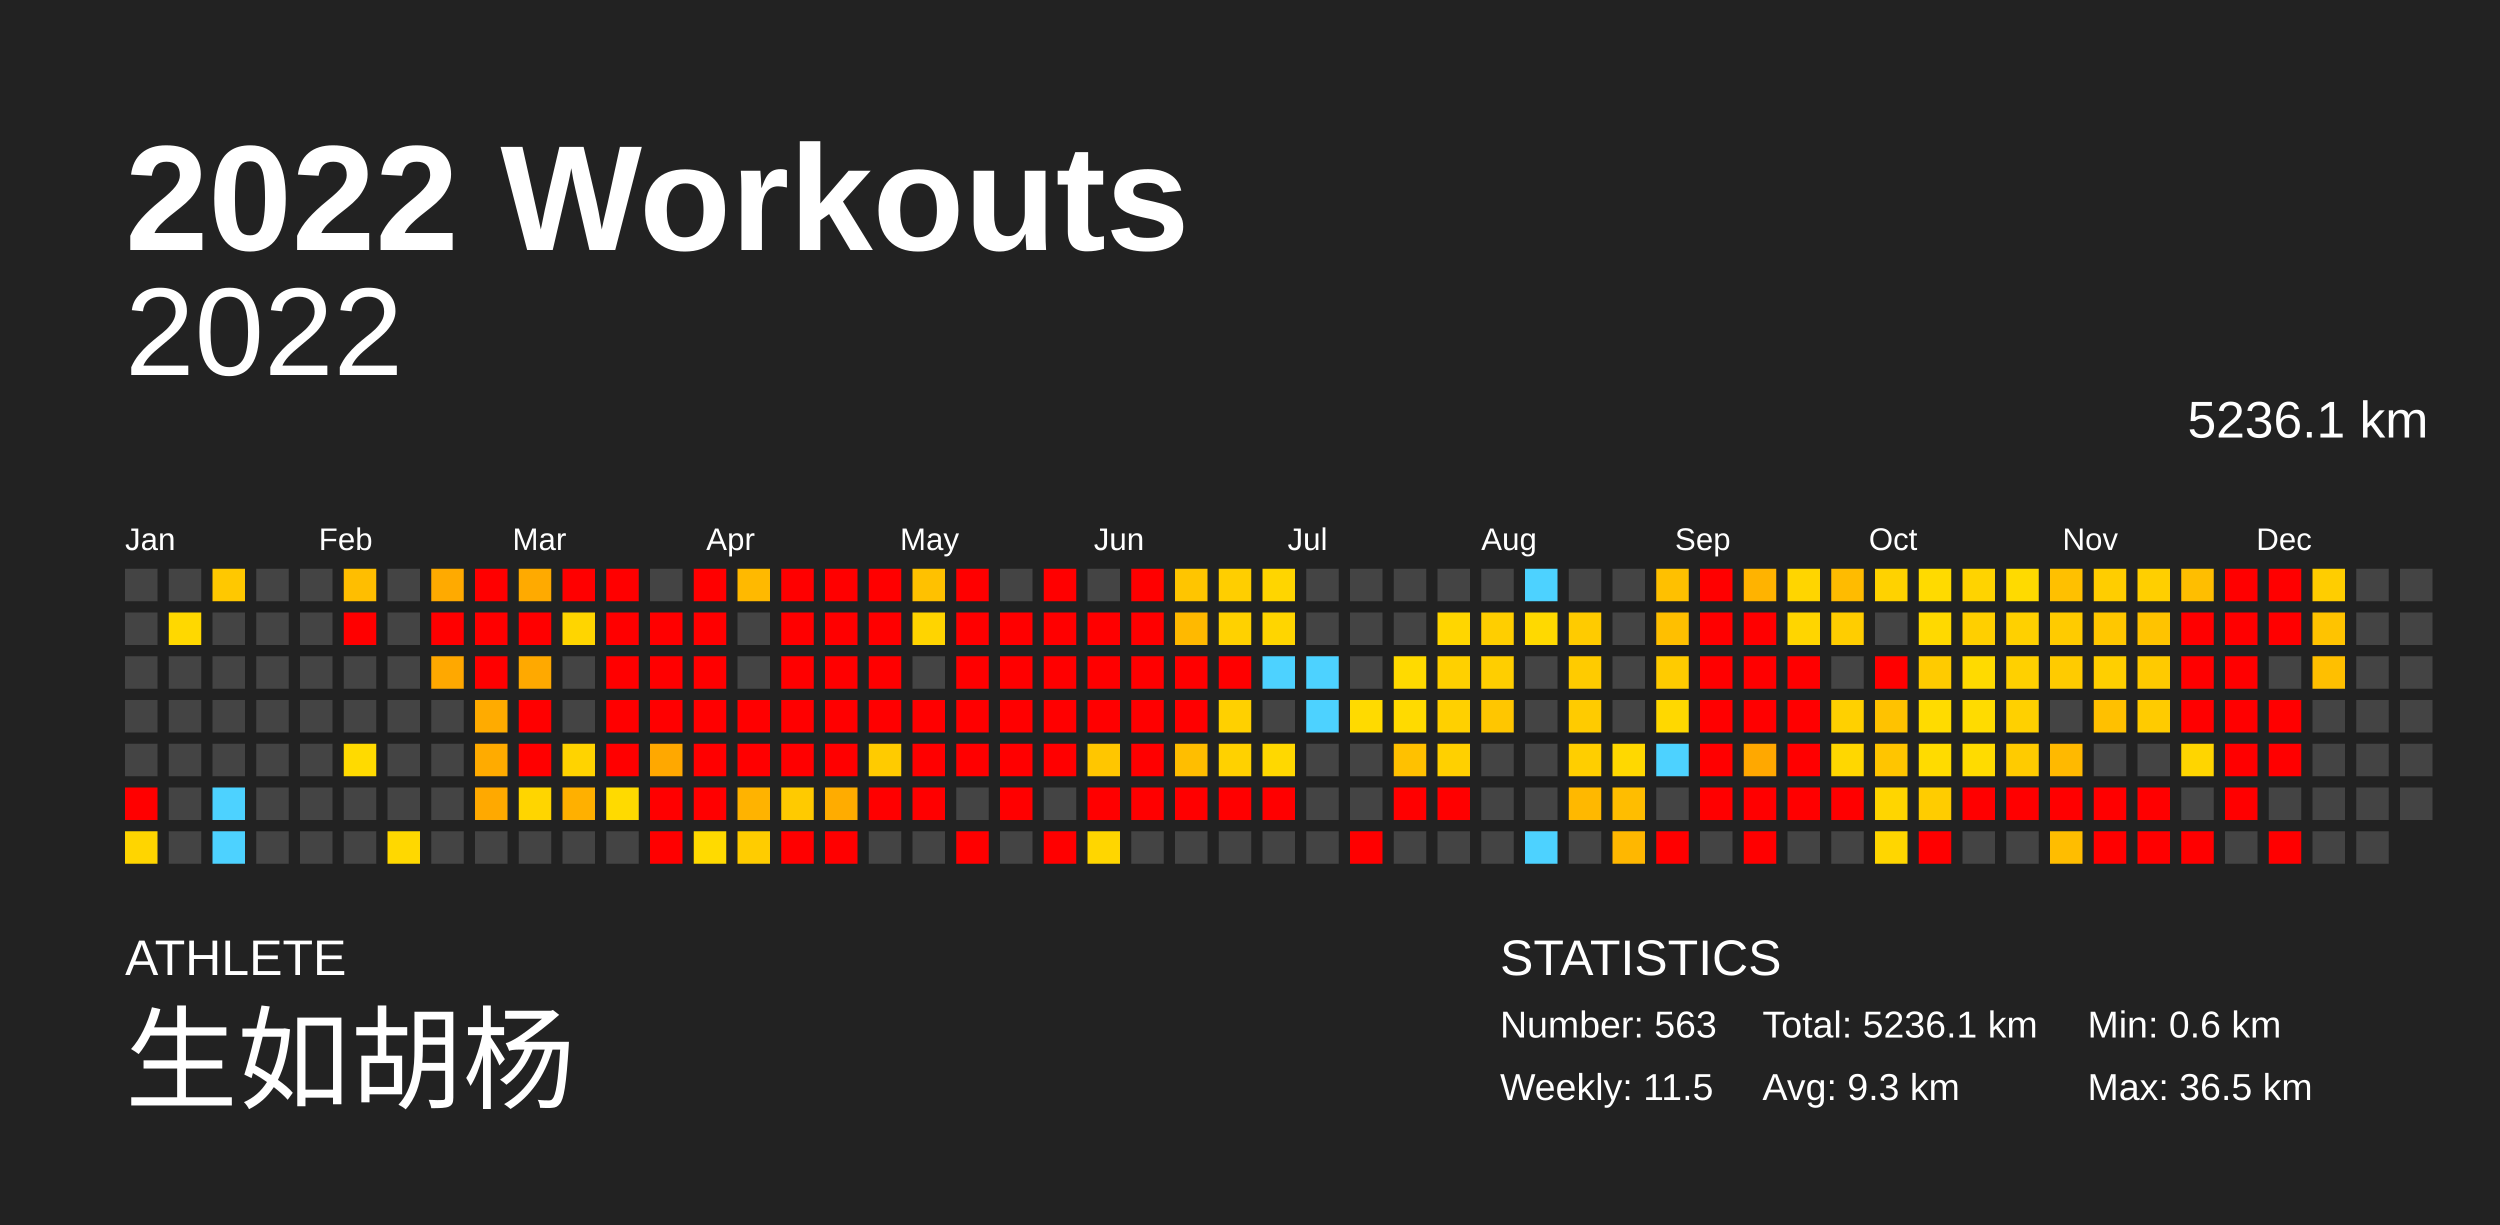
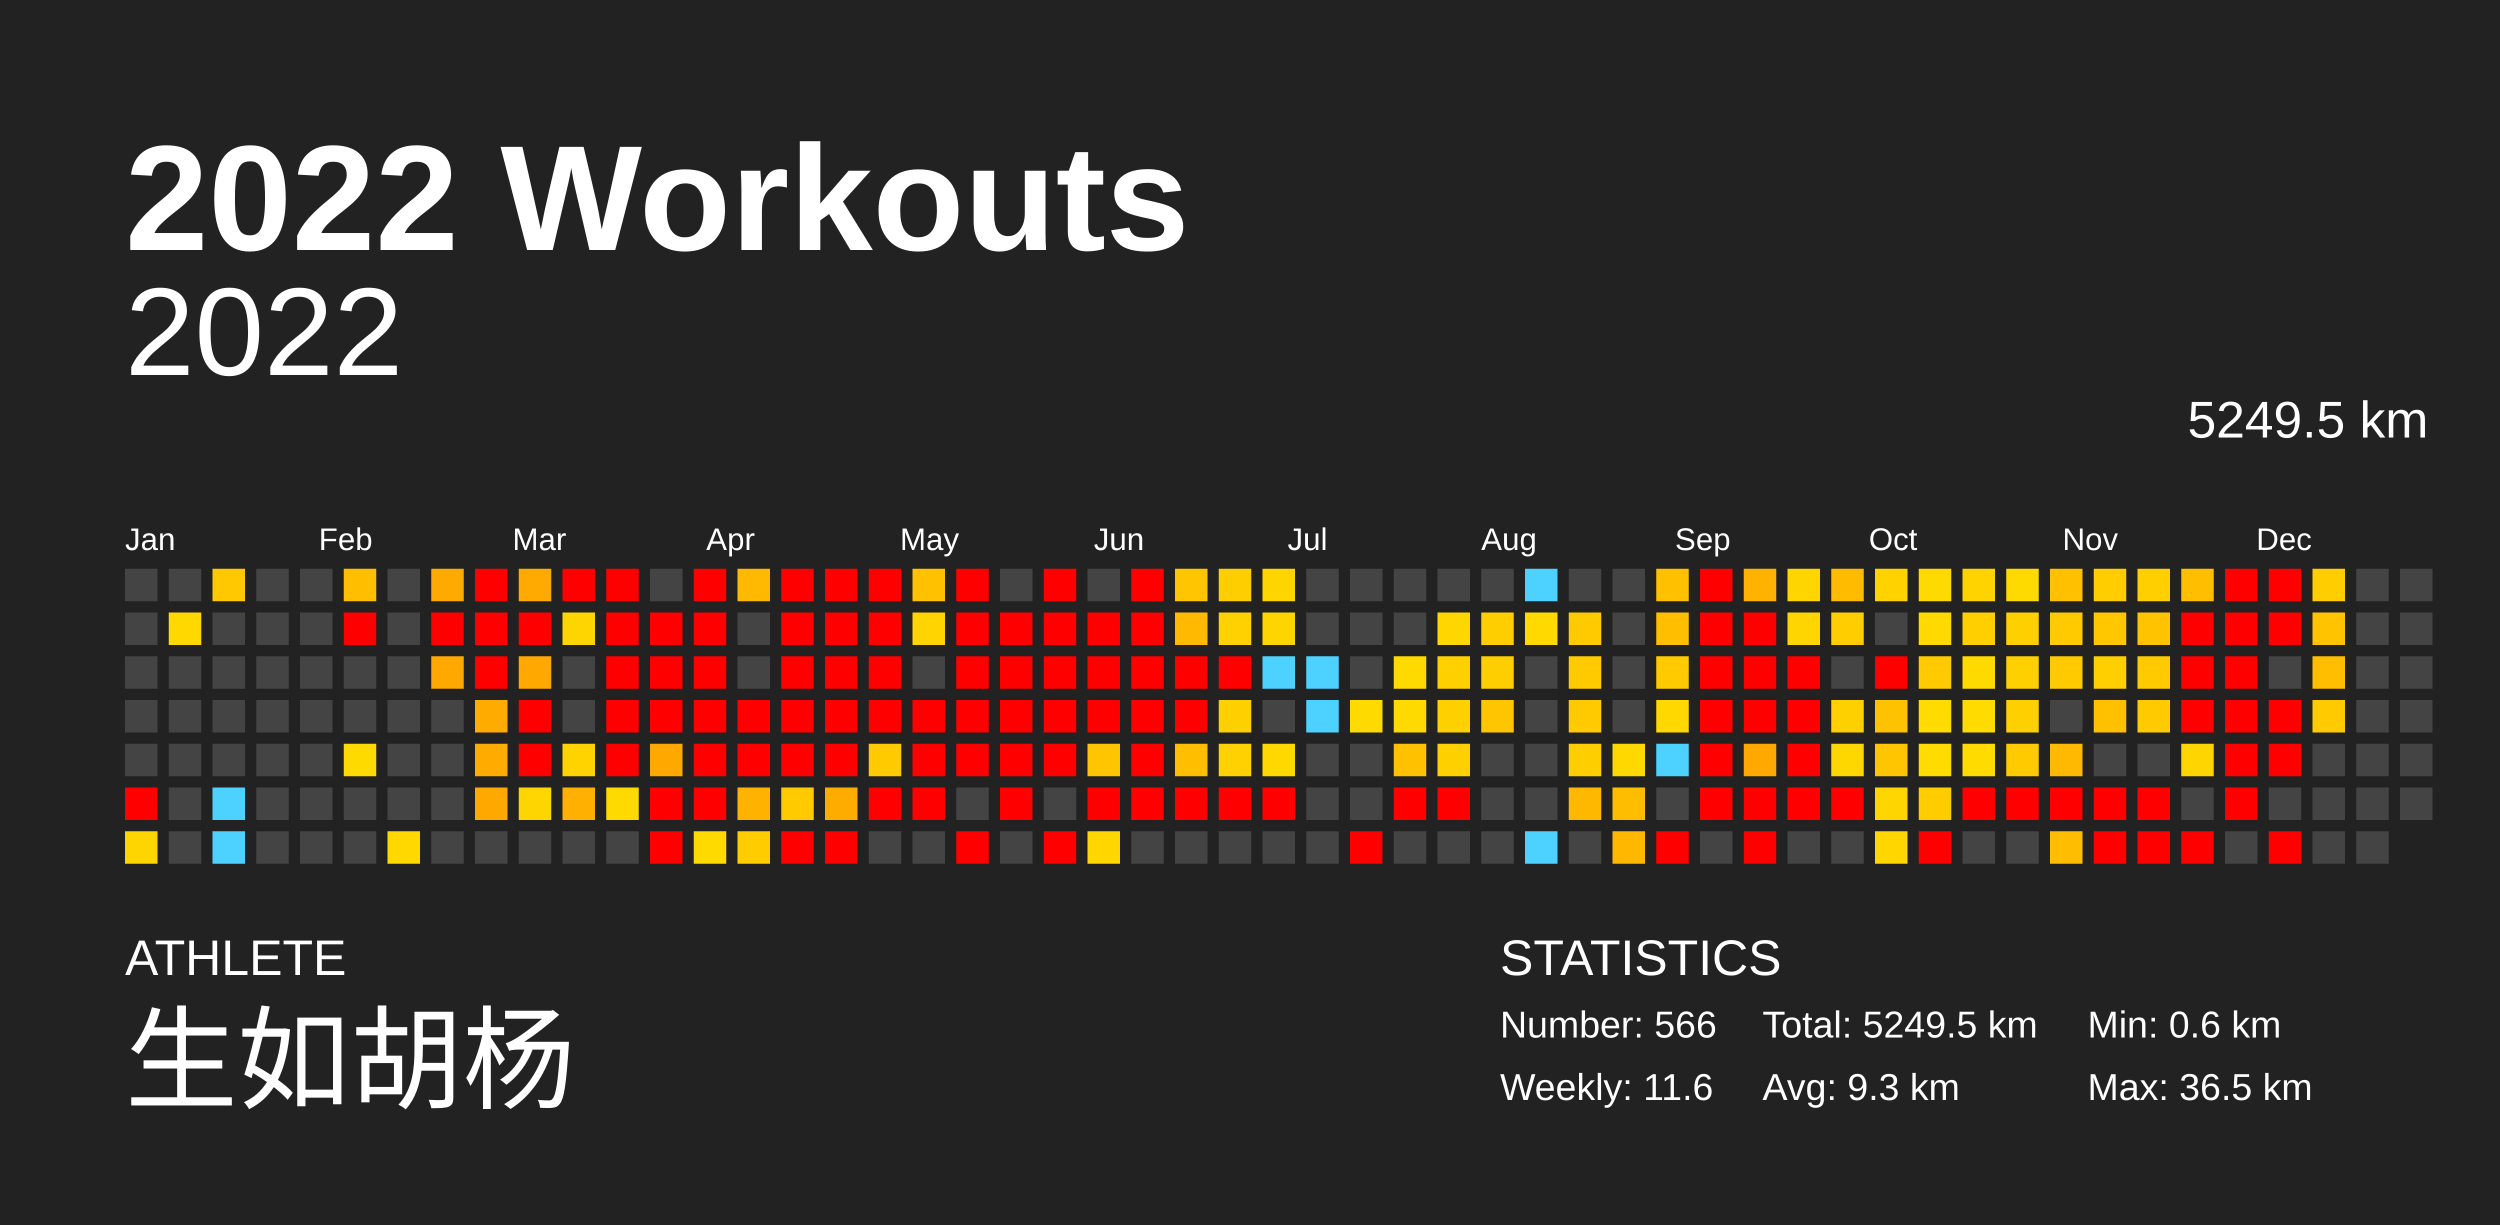
<svg xmlns="http://www.w3.org/2000/svg" baseProfile="full" height="98mm" version="1.1" viewBox="0,0,200,98" width="200mm">
  <defs />
  <rect fill="#222222" height="98" width="200" x="0" y="0" />
  <text fill="#FFFFFF" style="font-size:12px; font-family:Arial; font-weight:bold;" x="10" y="20">2022 Workouts</text>
  <text fill="#FFFFFF" style="font-size:4px; font-family:Arial" x="10" y="78">ATHLETE</text>
  <text fill="#FFFFFF" style="font-size:9px; font-family:Arial" x="10" y="88">生如胡杨</text>
  <text fill="#FFFFFF" style="font-size:4px; font-family:Arial" x="120" y="78">STATISTICS</text>
-   <text fill="#FFFFFF" style="font-size:3px; font-family:Arial" x="120" y="83">Number: 563</text>
-   <text fill="#FFFFFF" style="font-size:3px; font-family:Arial" x="120" y="88">Weekly: 11.5</text>
-   <text fill="#FFFFFF" style="font-size:3px; font-family:Arial" x="141" y="83">Total: 5236.1 km</text>
+   <text fill="#FFFFFF" style="font-size:3px; font-family:Arial" x="120" y="83">Number: 566</text>
+   <text fill="#FFFFFF" style="font-size:3px; font-family:Arial" x="120" y="88">Weekly: 11.6</text>
+   <text fill="#FFFFFF" style="font-size:3px; font-family:Arial" x="141" y="83">Total: 5249.5 km</text>
  <text fill="#FFFFFF" style="font-size:3px; font-family:Arial" x="141" y="88">Avg: 9.3 km</text>
  <text fill="#FFFFFF" style="font-size:3px; font-family:Arial" x="167" y="83">Min: 0.6 km</text>
  <text fill="#FFFFFF" style="font-size:3px; font-family:Arial" x="167" y="88">Max: 36.5 km</text>
  <text alignment-baseline="hanging" fill="#FFFFFF" style="font-size:10.0px; font-family:Arial;" x="10" y="30">2022</text>
-   <text alignment-baseline="hanging" fill="#FFFFFF" style="font-size:4.125px; font-family:Arial;" x="175" y="35">5236.1 km</text>
+   <text alignment-baseline="hanging" fill="#FFFFFF" style="font-size:4.125px; font-family:Arial;" x="175" y="35">5249.5 km</text>
  <text fill="#FFFFFF" style="font-size:2.5px; font-family:Arial" x="10.0" y="44">Jan</text>
  <text fill="#FFFFFF" style="font-size:2.5px; font-family:Arial" x="25.5" y="44">Feb</text>
  <text fill="#FFFFFF" style="font-size:2.5px; font-family:Arial" x="41.0" y="44">Mar</text>
  <text fill="#FFFFFF" style="font-size:2.5px; font-family:Arial" x="56.5" y="44">Apr</text>
  <text fill="#FFFFFF" style="font-size:2.5px; font-family:Arial" x="72.0" y="44">May</text>
  <text fill="#FFFFFF" style="font-size:2.5px; font-family:Arial" x="87.5" y="44">Jun</text>
  <text fill="#FFFFFF" style="font-size:2.5px; font-family:Arial" x="103.0" y="44">Jul</text>
  <text fill="#FFFFFF" style="font-size:2.5px; font-family:Arial" x="118.5" y="44">Aug</text>
  <text fill="#FFFFFF" style="font-size:2.5px; font-family:Arial" x="134.0" y="44">Sep</text>
  <text fill="#FFFFFF" style="font-size:2.5px; font-family:Arial" x="149.5" y="44">Oct</text>
  <text fill="#FFFFFF" style="font-size:2.5px; font-family:Arial" x="165.0" y="44">Nov</text>
  <text fill="#FFFFFF" style="font-size:2.5px; font-family:Arial" x="180.5" y="44">Dec</text>
  <rect fill="#444444" height="2.6" width="2.6" x="10.0" y="45.5" />
  <rect fill="#444444" height="2.6" width="2.6" x="10.0" y="49.0" />
  <rect fill="#444444" height="2.6" width="2.6" x="10.0" y="52.5" />
  <rect fill="#444444" height="2.6" width="2.6" x="10.0" y="56.0" />
  <rect fill="#444444" height="2.6" width="2.6" x="10.0" y="59.5" />
  <rect fill="red" height="2.6" width="2.6" x="10.0" y="63.0" />
  <rect fill="#ffd500" height="2.6" width="2.6" x="10.0" y="66.5" />
  <rect fill="#444444" height="2.6" width="2.6" x="13.5" y="45.5" />
  <rect fill="#ffd800" height="2.6" width="2.6" x="13.5" y="49.0" />
  <rect fill="#444444" height="2.6" width="2.6" x="13.5" y="52.5" />
  <rect fill="#444444" height="2.6" width="2.6" x="13.5" y="56.0" />
  <rect fill="#444444" height="2.6" width="2.6" x="13.5" y="59.5" />
  <rect fill="#444444" height="2.6" width="2.6" x="13.5" y="63.0" />
  <rect fill="#444444" height="2.6" width="2.6" x="13.5" y="66.5" />
  <rect fill="#ffc800" height="2.6" width="2.6" x="17.0" y="45.5" />
  <rect fill="#444444" height="2.6" width="2.6" x="17.0" y="49.0" />
  <rect fill="#444444" height="2.6" width="2.6" x="17.0" y="52.5" />
  <rect fill="#444444" height="2.6" width="2.6" x="17.0" y="56.0" />
  <rect fill="#444444" height="2.6" width="2.6" x="17.0" y="59.5" />
  <rect fill="#4dd2ff" height="2.6" width="2.6" x="17.0" y="63.0" />
  <rect fill="#4dd2ff" height="2.6" width="2.6" x="17.0" y="66.5" />
  <rect fill="#444444" height="2.6" width="2.6" x="20.5" y="45.5" />
  <rect fill="#444444" height="2.6" width="2.6" x="20.5" y="49.0" />
  <rect fill="#444444" height="2.6" width="2.6" x="20.5" y="52.5" />
  <rect fill="#444444" height="2.6" width="2.6" x="20.5" y="56.0" />
  <rect fill="#444444" height="2.6" width="2.6" x="20.5" y="59.5" />
  <rect fill="#444444" height="2.6" width="2.6" x="20.5" y="63.0" />
  <rect fill="#444444" height="2.6" width="2.6" x="20.5" y="66.5" />
  <rect fill="#444444" height="2.6" width="2.6" x="24.0" y="45.5" />
  <rect fill="#444444" height="2.6" width="2.6" x="24.0" y="49.0" />
  <rect fill="#444444" height="2.6" width="2.6" x="24.0" y="52.5" />
  <rect fill="#444444" height="2.6" width="2.6" x="24.0" y="56.0" />
  <rect fill="#444444" height="2.6" width="2.6" x="24.0" y="59.5" />
  <rect fill="#444444" height="2.6" width="2.6" x="24.0" y="63.0" />
  <rect fill="#444444" height="2.6" width="2.6" x="24.0" y="66.5" />
  <rect fill="#ffbe00" height="2.6" width="2.6" x="27.5" y="45.5" />
  <rect fill="red" height="2.6" width="2.6" x="27.5" y="49.0" />
  <rect fill="#444444" height="2.6" width="2.6" x="27.5" y="52.5" />
  <rect fill="#444444" height="2.6" width="2.6" x="27.5" y="56.0" />
  <rect fill="#ffda00" height="2.6" width="2.6" x="27.5" y="59.5" />
  <rect fill="#444444" height="2.6" width="2.6" x="27.5" y="63.0" />
  <rect fill="#444444" height="2.6" width="2.6" x="27.5" y="66.5" />
  <rect fill="#444444" height="2.6" width="2.6" x="31.0" y="45.5" />
  <rect fill="#444444" height="2.6" width="2.6" x="31.0" y="49.0" />
  <rect fill="#444444" height="2.6" width="2.6" x="31.0" y="52.5" />
  <rect fill="#444444" height="2.6" width="2.6" x="31.0" y="56.0" />
  <rect fill="#444444" height="2.6" width="2.6" x="31.0" y="59.5" />
  <rect fill="#444444" height="2.6" width="2.6" x="31.0" y="63.0" />
  <rect fill="#ffd800" height="2.6" width="2.6" x="31.0" y="66.5" />
  <rect fill="#ffaa00" height="2.6" width="2.6" x="34.5" y="45.5" />
  <rect fill="red" height="2.6" width="2.6" x="34.5" y="49.0" />
  <rect fill="#ffa800" height="2.6" width="2.6" x="34.5" y="52.5" />
  <rect fill="#444444" height="2.6" width="2.6" x="34.5" y="56.0" />
  <rect fill="#444444" height="2.6" width="2.6" x="34.5" y="59.5" />
  <rect fill="#444444" height="2.6" width="2.6" x="34.5" y="63.0" />
  <rect fill="#444444" height="2.6" width="2.6" x="34.5" y="66.5" />
  <rect fill="red" height="2.6" width="2.6" x="38.0" y="45.5" />
  <rect fill="red" height="2.6" width="2.6" x="38.0" y="49.0" />
  <rect fill="red" height="2.6" width="2.6" x="38.0" y="52.5" />
  <rect fill="#ffab00" height="2.6" width="2.6" x="38.0" y="56.0" />
  <rect fill="#ffab00" height="2.6" width="2.6" x="38.0" y="59.5" />
  <rect fill="#ffa900" height="2.6" width="2.6" x="38.0" y="63.0" />
  <rect fill="#444444" height="2.6" width="2.6" x="38.0" y="66.5" />
  <rect fill="#ffaa00" height="2.6" width="2.6" x="41.5" y="45.5" />
  <rect fill="red" height="2.6" width="2.6" x="41.5" y="49.0" />
  <rect fill="#ffa900" height="2.6" width="2.6" x="41.5" y="52.5" />
  <rect fill="red" height="2.6" width="2.6" x="41.5" y="56.0" />
  <rect fill="red" height="2.6" width="2.6" x="41.5" y="59.5" />
  <rect fill="#ffd500" height="2.6" width="2.6" x="41.5" y="63.0" />
  <rect fill="#444444" height="2.6" width="2.6" x="41.5" y="66.5" />
  <rect fill="red" height="2.6" width="2.6" x="45.0" y="45.5" />
  <rect fill="#ffd500" height="2.6" width="2.6" x="45.0" y="49.0" />
  <rect fill="#444444" height="2.6" width="2.6" x="45.0" y="52.5" />
  <rect fill="#444444" height="2.6" width="2.6" x="45.0" y="56.0" />
  <rect fill="#ffd300" height="2.6" width="2.6" x="45.0" y="59.5" />
  <rect fill="#ffb000" height="2.6" width="2.6" x="45.0" y="63.0" />
  <rect fill="#444444" height="2.6" width="2.6" x="45.0" y="66.5" />
  <rect fill="red" height="2.6" width="2.6" x="48.5" y="45.5" />
  <rect fill="red" height="2.6" width="2.6" x="48.5" y="49.0" />
  <rect fill="red" height="2.6" width="2.6" x="48.5" y="52.5" />
  <rect fill="red" height="2.6" width="2.6" x="48.5" y="56.0" />
  <rect fill="red" height="2.6" width="2.6" x="48.5" y="59.5" />
  <rect fill="#ffda00" height="2.6" width="2.6" x="48.5" y="63.0" />
  <rect fill="#444444" height="2.6" width="2.6" x="48.5" y="66.5" />
  <rect fill="#444444" height="2.6" width="2.6" x="52.0" y="45.5" />
  <rect fill="red" height="2.6" width="2.6" x="52.0" y="49.0" />
  <rect fill="red" height="2.6" width="2.6" x="52.0" y="52.5" />
  <rect fill="red" height="2.6" width="2.6" x="52.0" y="56.0" />
  <rect fill="#ffa800" height="2.6" width="2.6" x="52.0" y="59.5" />
  <rect fill="red" height="2.6" width="2.6" x="52.0" y="63.0" />
  <rect fill="red" height="2.6" width="2.6" x="52.0" y="66.5" />
  <rect fill="red" height="2.6" width="2.6" x="55.5" y="45.5" />
  <rect fill="red" height="2.6" width="2.6" x="55.5" y="49.0" />
  <rect fill="red" height="2.6" width="2.6" x="55.5" y="52.5" />
  <rect fill="red" height="2.6" width="2.6" x="55.5" y="56.0" />
  <rect fill="red" height="2.6" width="2.6" x="55.5" y="59.5" />
  <rect fill="red" height="2.6" width="2.6" x="55.5" y="63.0" />
  <rect fill="#ffda00" height="2.6" width="2.6" x="55.5" y="66.5" />
  <rect fill="#ffb900" height="2.6" width="2.6" x="59.0" y="45.5" />
  <rect fill="#444444" height="2.6" width="2.6" x="59.0" y="49.0" />
  <rect fill="#444444" height="2.6" width="2.6" x="59.0" y="52.5" />
  <rect fill="red" height="2.6" width="2.6" x="59.0" y="56.0" />
  <rect fill="red" height="2.6" width="2.6" x="59.0" y="59.5" />
  <rect fill="#ffb300" height="2.6" width="2.6" x="59.0" y="63.0" />
  <rect fill="#ffcc00" height="2.6" width="2.6" x="59.0" y="66.5" />
  <rect fill="red" height="2.6" width="2.6" x="62.5" y="45.5" />
  <rect fill="red" height="2.6" width="2.6" x="62.5" y="49.0" />
  <rect fill="red" height="2.6" width="2.6" x="62.5" y="52.5" />
  <rect fill="red" height="2.6" width="2.6" x="62.5" y="56.0" />
  <rect fill="red" height="2.6" width="2.6" x="62.5" y="59.5" />
  <rect fill="#ffca00" height="2.6" width="2.6" x="62.5" y="63.0" />
  <rect fill="red" height="2.6" width="2.6" x="62.5" y="66.5" />
  <rect fill="red" height="2.6" width="2.6" x="66.0" y="45.5" />
  <rect fill="red" height="2.6" width="2.6" x="66.0" y="49.0" />
  <rect fill="red" height="2.6" width="2.6" x="66.0" y="52.5" />
  <rect fill="red" height="2.6" width="2.6" x="66.0" y="56.0" />
  <rect fill="red" height="2.6" width="2.6" x="66.0" y="59.5" />
  <rect fill="#ffac00" height="2.6" width="2.6" x="66.0" y="63.0" />
  <rect fill="red" height="2.6" width="2.6" x="66.0" y="66.5" />
  <rect fill="red" height="2.6" width="2.6" x="69.5" y="45.5" />
  <rect fill="red" height="2.6" width="2.6" x="69.5" y="49.0" />
  <rect fill="red" height="2.6" width="2.6" x="69.5" y="52.5" />
  <rect fill="red" height="2.6" width="2.6" x="69.5" y="56.0" />
  <rect fill="#ffcb00" height="2.6" width="2.6" x="69.5" y="59.5" />
  <rect fill="red" height="2.6" width="2.6" x="69.5" y="63.0" />
  <rect fill="#444444" height="2.6" width="2.6" x="69.5" y="66.5" />
  <rect fill="#ffc100" height="2.6" width="2.6" x="73.0" y="45.5" />
  <rect fill="#ffd400" height="2.6" width="2.6" x="73.0" y="49.0" />
  <rect fill="#444444" height="2.6" width="2.6" x="73.0" y="52.5" />
  <rect fill="red" height="2.6" width="2.6" x="73.0" y="56.0" />
  <rect fill="red" height="2.6" width="2.6" x="73.0" y="59.5" />
  <rect fill="red" height="2.6" width="2.6" x="73.0" y="63.0" />
  <rect fill="#444444" height="2.6" width="2.6" x="73.0" y="66.5" />
  <rect fill="red" height="2.6" width="2.6" x="76.5" y="45.5" />
  <rect fill="red" height="2.6" width="2.6" x="76.5" y="49.0" />
  <rect fill="red" height="2.6" width="2.6" x="76.5" y="52.5" />
  <rect fill="red" height="2.6" width="2.6" x="76.5" y="56.0" />
  <rect fill="red" height="2.6" width="2.6" x="76.5" y="59.5" />
  <rect fill="#444444" height="2.6" width="2.6" x="76.5" y="63.0" />
  <rect fill="red" height="2.6" width="2.6" x="76.5" y="66.5" />
  <rect fill="#444444" height="2.6" width="2.6" x="80.0" y="45.5" />
  <rect fill="red" height="2.6" width="2.6" x="80.0" y="49.0" />
  <rect fill="red" height="2.6" width="2.6" x="80.0" y="52.5" />
  <rect fill="red" height="2.6" width="2.6" x="80.0" y="56.0" />
  <rect fill="red" height="2.6" width="2.6" x="80.0" y="59.5" />
  <rect fill="red" height="2.6" width="2.6" x="80.0" y="63.0" />
  <rect fill="#444444" height="2.6" width="2.6" x="80.0" y="66.5" />
  <rect fill="red" height="2.6" width="2.6" x="83.5" y="45.5" />
  <rect fill="red" height="2.6" width="2.6" x="83.5" y="49.0" />
  <rect fill="red" height="2.6" width="2.6" x="83.5" y="52.5" />
  <rect fill="red" height="2.6" width="2.6" x="83.5" y="56.0" />
  <rect fill="red" height="2.6" width="2.6" x="83.5" y="59.5" />
  <rect fill="#444444" height="2.6" width="2.6" x="83.5" y="63.0" />
  <rect fill="red" height="2.6" width="2.6" x="83.5" y="66.5" />
  <rect fill="#444444" height="2.6" width="2.6" x="87.0" y="45.5" />
  <rect fill="red" height="2.6" width="2.6" x="87.0" y="49.0" />
  <rect fill="red" height="2.6" width="2.6" x="87.0" y="52.5" />
  <rect fill="red" height="2.6" width="2.6" x="87.0" y="56.0" />
  <rect fill="#ffc600" height="2.6" width="2.6" x="87.0" y="59.5" />
  <rect fill="red" height="2.6" width="2.6" x="87.0" y="63.0" />
  <rect fill="#ffd600" height="2.6" width="2.6" x="87.0" y="66.5" />
  <rect fill="red" height="2.6" width="2.6" x="90.5" y="45.5" />
  <rect fill="red" height="2.6" width="2.6" x="90.5" y="49.0" />
  <rect fill="red" height="2.6" width="2.6" x="90.5" y="52.5" />
  <rect fill="red" height="2.6" width="2.6" x="90.5" y="56.0" />
  <rect fill="red" height="2.6" width="2.6" x="90.5" y="59.5" />
  <rect fill="red" height="2.6" width="2.6" x="90.5" y="63.0" />
  <rect fill="#444444" height="2.6" width="2.6" x="90.5" y="66.5" />
  <rect fill="#ffc500" height="2.6" width="2.6" x="94.0" y="45.5" />
  <rect fill="#ffb900" height="2.6" width="2.6" x="94.0" y="49.0" />
  <rect fill="red" height="2.6" width="2.6" x="94.0" y="52.5" />
  <rect fill="red" height="2.6" width="2.6" x="94.0" y="56.0" />
  <rect fill="#ffbe00" height="2.6" width="2.6" x="94.0" y="59.5" />
  <rect fill="red" height="2.6" width="2.6" x="94.0" y="63.0" />
  <rect fill="#444444" height="2.6" width="2.6" x="94.0" y="66.5" />
  <rect fill="#ffce00" height="2.6" width="2.6" x="97.5" y="45.5" />
  <rect fill="#ffd100" height="2.6" width="2.6" x="97.5" y="49.0" />
  <rect fill="red" height="2.6" width="2.6" x="97.5" y="52.5" />
  <rect fill="#ffd000" height="2.6" width="2.6" x="97.5" y="56.0" />
  <rect fill="#ffd100" height="2.6" width="2.6" x="97.5" y="59.5" />
  <rect fill="red" height="2.6" width="2.6" x="97.5" y="63.0" />
  <rect fill="#444444" height="2.6" width="2.6" x="97.5" y="66.5" />
  <rect fill="#ffd500" height="2.6" width="2.6" x="101.0" y="45.5" />
  <rect fill="#ffd500" height="2.6" width="2.6" x="101.0" y="49.0" />
  <rect fill="#4dd2ff" height="2.6" width="2.6" x="101.0" y="52.5" />
  <rect fill="#444444" height="2.6" width="2.6" x="101.0" y="56.0" />
  <rect fill="#ffd800" height="2.6" width="2.6" x="101.0" y="59.5" />
  <rect fill="red" height="2.6" width="2.6" x="101.0" y="63.0" />
  <rect fill="#444444" height="2.6" width="2.6" x="101.0" y="66.5" />
  <rect fill="#444444" height="2.6" width="2.6" x="104.5" y="45.5" />
  <rect fill="#444444" height="2.6" width="2.6" x="104.5" y="49.0" />
  <rect fill="#4dd2ff" height="2.6" width="2.6" x="104.5" y="52.5" />
  <rect fill="#4dd2ff" height="2.6" width="2.6" x="104.5" y="56.0" />
  <rect fill="#444444" height="2.6" width="2.6" x="104.5" y="59.5" />
  <rect fill="#444444" height="2.6" width="2.6" x="104.5" y="63.0" />
  <rect fill="#444444" height="2.6" width="2.6" x="104.5" y="66.5" />
  <rect fill="#444444" height="2.6" width="2.6" x="108.0" y="45.5" />
  <rect fill="#444444" height="2.6" width="2.6" x="108.0" y="49.0" />
  <rect fill="#444444" height="2.6" width="2.6" x="108.0" y="52.5" />
  <rect fill="#ffda00" height="2.6" width="2.6" x="108.0" y="56.0" />
  <rect fill="#444444" height="2.6" width="2.6" x="108.0" y="59.5" />
  <rect fill="#444444" height="2.6" width="2.6" x="108.0" y="63.0" />
  <rect fill="red" height="2.6" width="2.6" x="108.0" y="66.5" />
  <rect fill="#444444" height="2.6" width="2.6" x="111.5" y="45.5" />
  <rect fill="#444444" height="2.6" width="2.6" x="111.5" y="49.0" />
  <rect fill="#ffda00" height="2.6" width="2.6" x="111.5" y="52.5" />
  <rect fill="#ffda00" height="2.6" width="2.6" x="111.5" y="56.0" />
  <rect fill="#ffc100" height="2.6" width="2.6" x="111.5" y="59.5" />
  <rect fill="red" height="2.6" width="2.6" x="111.5" y="63.0" />
  <rect fill="#444444" height="2.6" width="2.6" x="111.5" y="66.5" />
  <rect fill="#444444" height="2.6" width="2.6" x="115.0" y="45.5" />
  <rect fill="#ffd600" height="2.6" width="2.6" x="115.0" y="49.0" />
  <rect fill="#ffd000" height="2.6" width="2.6" x="115.0" y="52.5" />
  <rect fill="#ffd000" height="2.6" width="2.6" x="115.0" y="56.0" />
  <rect fill="#ffd000" height="2.6" width="2.6" x="115.0" y="59.5" />
  <rect fill="red" height="2.6" width="2.6" x="115.0" y="63.0" />
  <rect fill="#444444" height="2.6" width="2.6" x="115.0" y="66.5" />
  <rect fill="#444444" height="2.6" width="2.6" x="118.5" y="45.5" />
  <rect fill="#ffce00" height="2.6" width="2.6" x="118.5" y="49.0" />
  <rect fill="#ffce00" height="2.6" width="2.6" x="118.5" y="52.5" />
  <rect fill="#ffc600" height="2.6" width="2.6" x="118.5" y="56.0" />
  <rect fill="#444444" height="2.6" width="2.6" x="118.5" y="59.5" />
  <rect fill="#444444" height="2.6" width="2.6" x="118.5" y="63.0" />
  <rect fill="#444444" height="2.6" width="2.6" x="118.5" y="66.5" />
  <rect fill="#4dd2ff" height="2.6" width="2.6" x="122.0" y="45.5" />
  <rect fill="#ffd900" height="2.6" width="2.6" x="122.0" y="49.0" />
  <rect fill="#444444" height="2.6" width="2.6" x="122.0" y="52.5" />
  <rect fill="#444444" height="2.6" width="2.6" x="122.0" y="56.0" />
  <rect fill="#444444" height="2.6" width="2.6" x="122.0" y="59.5" />
  <rect fill="#444444" height="2.6" width="2.6" x="122.0" y="63.0" />
  <rect fill="#4dd2ff" height="2.6" width="2.6" x="122.0" y="66.5" />
  <rect fill="#444444" height="2.6" width="2.6" x="125.5" y="45.5" />
  <rect fill="#ffcb00" height="2.6" width="2.6" x="125.5" y="49.0" />
  <rect fill="#ffcb00" height="2.6" width="2.6" x="125.5" y="52.5" />
  <rect fill="#ffcb00" height="2.6" width="2.6" x="125.5" y="56.0" />
  <rect fill="#ffce00" height="2.6" width="2.6" x="125.5" y="59.5" />
  <rect fill="#ffb800" height="2.6" width="2.6" x="125.5" y="63.0" />
  <rect fill="#444444" height="2.6" width="2.6" x="125.5" y="66.5" />
  <rect fill="#444444" height="2.6" width="2.6" x="129.0" y="45.5" />
  <rect fill="#444444" height="2.6" width="2.6" x="129.0" y="49.0" />
  <rect fill="#444444" height="2.6" width="2.6" x="129.0" y="52.5" />
  <rect fill="#444444" height="2.6" width="2.6" x="129.0" y="56.0" />
  <rect fill="#ffd800" height="2.6" width="2.6" x="129.0" y="59.5" />
  <rect fill="#ffbd00" height="2.6" width="2.6" x="129.0" y="63.0" />
  <rect fill="#ffb700" height="2.6" width="2.6" x="129.0" y="66.5" />
  <rect fill="#ffc000" height="2.6" width="2.6" x="132.5" y="45.5" />
  <rect fill="#ffbf00" height="2.6" width="2.6" x="132.5" y="49.0" />
  <rect fill="#ffcb00" height="2.6" width="2.6" x="132.5" y="52.5" />
  <rect fill="#ffd800" height="2.6" width="2.6" x="132.5" y="56.0" />
  <rect fill="#4dd2ff" height="2.6" width="2.6" x="132.5" y="59.5" />
  <rect fill="#444444" height="2.6" width="2.6" x="132.5" y="63.0" />
  <rect fill="red" height="2.6" width="2.6" x="132.5" y="66.5" />
  <rect fill="red" height="2.6" width="2.6" x="136.0" y="45.5" />
  <rect fill="red" height="2.6" width="2.6" x="136.0" y="49.0" />
  <rect fill="red" height="2.6" width="2.6" x="136.0" y="52.5" />
  <rect fill="red" height="2.6" width="2.6" x="136.0" y="56.0" />
  <rect fill="red" height="2.6" width="2.6" x="136.0" y="59.5" />
  <rect fill="red" height="2.6" width="2.6" x="136.0" y="63.0" />
  <rect fill="#444444" height="2.6" width="2.6" x="136.0" y="66.5" />
  <rect fill="#ffb300" height="2.6" width="2.6" x="139.5" y="45.5" />
  <rect fill="red" height="2.6" width="2.6" x="139.5" y="49.0" />
  <rect fill="red" height="2.6" width="2.6" x="139.5" y="52.5" />
  <rect fill="red" height="2.6" width="2.6" x="139.5" y="56.0" />
  <rect fill="#ffa800" height="2.6" width="2.6" x="139.5" y="59.5" />
  <rect fill="red" height="2.6" width="2.6" x="139.5" y="63.0" />
  <rect fill="red" height="2.6" width="2.6" x="139.5" y="66.5" />
  <rect fill="#ffd500" height="2.6" width="2.6" x="143.0" y="45.5" />
  <rect fill="#ffd500" height="2.6" width="2.6" x="143.0" y="49.0" />
  <rect fill="red" height="2.6" width="2.6" x="143.0" y="52.5" />
  <rect fill="red" height="2.6" width="2.6" x="143.0" y="56.0" />
  <rect fill="red" height="2.6" width="2.6" x="143.0" y="59.5" />
  <rect fill="red" height="2.6" width="2.6" x="143.0" y="63.0" />
  <rect fill="#444444" height="2.6" width="2.6" x="143.0" y="66.5" />
  <rect fill="#ffbb00" height="2.6" width="2.6" x="146.5" y="45.5" />
  <rect fill="#ffcd00" height="2.6" width="2.6" x="146.5" y="49.0" />
  <rect fill="#444444" height="2.6" width="2.6" x="146.5" y="52.5" />
  <rect fill="#ffd000" height="2.6" width="2.6" x="146.5" y="56.0" />
  <rect fill="#ffd700" height="2.6" width="2.6" x="146.5" y="59.5" />
  <rect fill="red" height="2.6" width="2.6" x="146.5" y="63.0" />
  <rect fill="#444444" height="2.6" width="2.6" x="146.5" y="66.5" />
  <rect fill="#ffd200" height="2.6" width="2.6" x="150.0" y="45.5" />
  <rect fill="#444444" height="2.6" width="2.6" x="150.0" y="49.0" />
  <rect fill="red" height="2.6" width="2.6" x="150.0" y="52.5" />
  <rect fill="#ffc200" height="2.6" width="2.6" x="150.0" y="56.0" />
  <rect fill="#ffc500" height="2.6" width="2.6" x="150.0" y="59.5" />
  <rect fill="#ffd500" height="2.6" width="2.6" x="150.0" y="63.0" />
  <rect fill="#ffd600" height="2.6" width="2.6" x="150.0" y="66.5" />
  <rect fill="#ffda00" height="2.6" width="2.6" x="153.5" y="45.5" />
  <rect fill="#ffd900" height="2.6" width="2.6" x="153.5" y="49.0" />
  <rect fill="#ffcb00" height="2.6" width="2.6" x="153.5" y="52.5" />
  <rect fill="#ffdb00" height="2.6" width="2.6" x="153.5" y="56.0" />
  <rect fill="#ffdb00" height="2.6" width="2.6" x="153.5" y="59.5" />
  <rect fill="#ffcc00" height="2.6" width="2.6" x="153.5" y="63.0" />
  <rect fill="red" height="2.6" width="2.6" x="153.5" y="66.5" />
  <rect fill="#ffd300" height="2.6" width="2.6" x="157.0" y="45.5" />
  <rect fill="#ffcf00" height="2.6" width="2.6" x="157.0" y="49.0" />
  <rect fill="#ffda00" height="2.6" width="2.6" x="157.0" y="52.5" />
  <rect fill="#ffdb00" height="2.6" width="2.6" x="157.0" y="56.0" />
  <rect fill="#ffdb00" height="2.6" width="2.6" x="157.0" y="59.5" />
  <rect fill="red" height="2.6" width="2.6" x="157.0" y="63.0" />
  <rect fill="#444444" height="2.6" width="2.6" x="157.0" y="66.5" />
  <rect fill="#ffda00" height="2.6" width="2.6" x="160.5" y="45.5" />
  <rect fill="#ffd000" height="2.6" width="2.6" x="160.5" y="49.0" />
  <rect fill="#ffd000" height="2.6" width="2.6" x="160.5" y="52.5" />
  <rect fill="#ffd000" height="2.6" width="2.6" x="160.5" y="56.0" />
  <rect fill="#ffcb00" height="2.6" width="2.6" x="160.5" y="59.5" />
  <rect fill="red" height="2.6" width="2.6" x="160.5" y="63.0" />
  <rect fill="#444444" height="2.6" width="2.6" x="160.5" y="66.5" />
  <rect fill="#ffc000" height="2.6" width="2.6" x="164.0" y="45.5" />
  <rect fill="#ffcb00" height="2.6" width="2.6" x="164.0" y="49.0" />
  <rect fill="#ffcb00" height="2.6" width="2.6" x="164.0" y="52.5" />
  <rect fill="#444444" height="2.6" width="2.6" x="164.0" y="56.0" />
  <rect fill="#ffb900" height="2.6" width="2.6" x="164.0" y="59.5" />
  <rect fill="red" height="2.6" width="2.6" x="164.0" y="63.0" />
  <rect fill="#ffbd00" height="2.6" width="2.6" x="164.0" y="66.5" />
  <rect fill="#ffcd00" height="2.6" width="2.6" x="167.5" y="45.5" />
  <rect fill="#ffc700" height="2.6" width="2.6" x="167.5" y="49.0" />
  <rect fill="#ffcf00" height="2.6" width="2.6" x="167.5" y="52.5" />
  <rect fill="#ffc000" height="2.6" width="2.6" x="167.5" y="56.0" />
  <rect fill="#444444" height="2.6" width="2.6" x="167.5" y="59.5" />
  <rect fill="red" height="2.6" width="2.6" x="167.5" y="63.0" />
  <rect fill="red" height="2.6" width="2.6" x="167.5" y="66.5" />
  <rect fill="#ffcf00" height="2.6" width="2.6" x="171.0" y="45.5" />
  <rect fill="#ffc300" height="2.6" width="2.6" x="171.0" y="49.0" />
  <rect fill="#ffca00" height="2.6" width="2.6" x="171.0" y="52.5" />
  <rect fill="#ffcb00" height="2.6" width="2.6" x="171.0" y="56.0" />
  <rect fill="#444444" height="2.6" width="2.6" x="171.0" y="59.5" />
  <rect fill="red" height="2.6" width="2.6" x="171.0" y="63.0" />
  <rect fill="red" height="2.6" width="2.6" x="171.0" y="66.5" />
  <rect fill="#ffbe00" height="2.6" width="2.6" x="174.5" y="45.5" />
  <rect fill="red" height="2.6" width="2.6" x="174.5" y="49.0" />
  <rect fill="red" height="2.6" width="2.6" x="174.5" y="52.5" />
  <rect fill="red" height="2.6" width="2.6" x="174.5" y="56.0" />
  <rect fill="#ffd500" height="2.6" width="2.6" x="174.5" y="59.5" />
  <rect fill="#444444" height="2.6" width="2.6" x="174.5" y="63.0" />
  <rect fill="red" height="2.6" width="2.6" x="174.5" y="66.5" />
  <rect fill="red" height="2.6" width="2.6" x="178.0" y="45.5" />
  <rect fill="red" height="2.6" width="2.6" x="178.0" y="49.0" />
  <rect fill="red" height="2.6" width="2.6" x="178.0" y="52.5" />
  <rect fill="red" height="2.6" width="2.6" x="178.0" y="56.0" />
  <rect fill="red" height="2.6" width="2.6" x="178.0" y="59.5" />
  <rect fill="red" height="2.6" width="2.6" x="178.0" y="63.0" />
  <rect fill="#444444" height="2.6" width="2.6" x="178.0" y="66.5" />
  <rect fill="red" height="2.6" width="2.6" x="181.5" y="45.5" />
  <rect fill="red" height="2.6" width="2.6" x="181.5" y="49.0" />
  <rect fill="#444444" height="2.6" width="2.6" x="181.5" y="52.5" />
  <rect fill="red" height="2.6" width="2.6" x="181.5" y="56.0" />
  <rect fill="red" height="2.6" width="2.6" x="181.5" y="59.5" />
  <rect fill="#444444" height="2.6" width="2.6" x="181.5" y="63.0" />
  <rect fill="red" height="2.6" width="2.6" x="181.5" y="66.5" />
  <rect fill="#ffcd00" height="2.6" width="2.6" x="185.0" y="45.5" />
  <rect fill="#ffc300" height="2.6" width="2.6" x="185.0" y="49.0" />
  <rect fill="#ffbf00" height="2.6" width="2.6" x="185.0" y="52.5" />
-   <rect fill="#444444" height="2.6" width="2.6" x="185.0" y="56.0" />
+   <rect fill="#ffca00" height="2.6" width="2.6" x="185.0" y="56.0" />
  <rect fill="#444444" height="2.6" width="2.6" x="185.0" y="59.5" />
  <rect fill="#444444" height="2.6" width="2.6" x="185.0" y="63.0" />
  <rect fill="#444444" height="2.6" width="2.6" x="185.0" y="66.5" />
  <rect fill="#444444" height="2.6" width="2.6" x="188.5" y="45.5" />
  <rect fill="#444444" height="2.6" width="2.6" x="188.5" y="49.0" />
  <rect fill="#444444" height="2.6" width="2.6" x="188.5" y="52.5" />
  <rect fill="#444444" height="2.6" width="2.6" x="188.5" y="56.0" />
  <rect fill="#444444" height="2.6" width="2.6" x="188.5" y="59.5" />
  <rect fill="#444444" height="2.6" width="2.6" x="188.5" y="63.0" />
  <rect fill="#444444" height="2.6" width="2.6" x="188.5" y="66.5" />
  <rect fill="#444444" height="2.6" width="2.6" x="192.0" y="45.5" />
  <rect fill="#444444" height="2.6" width="2.6" x="192.0" y="49.0" />
  <rect fill="#444444" height="2.6" width="2.6" x="192.0" y="52.5" />
  <rect fill="#444444" height="2.6" width="2.6" x="192.0" y="56.0" />
  <rect fill="#444444" height="2.6" width="2.6" x="192.0" y="59.5" />
  <rect fill="#444444" height="2.6" width="2.6" x="192.0" y="63.0" />
</svg>
